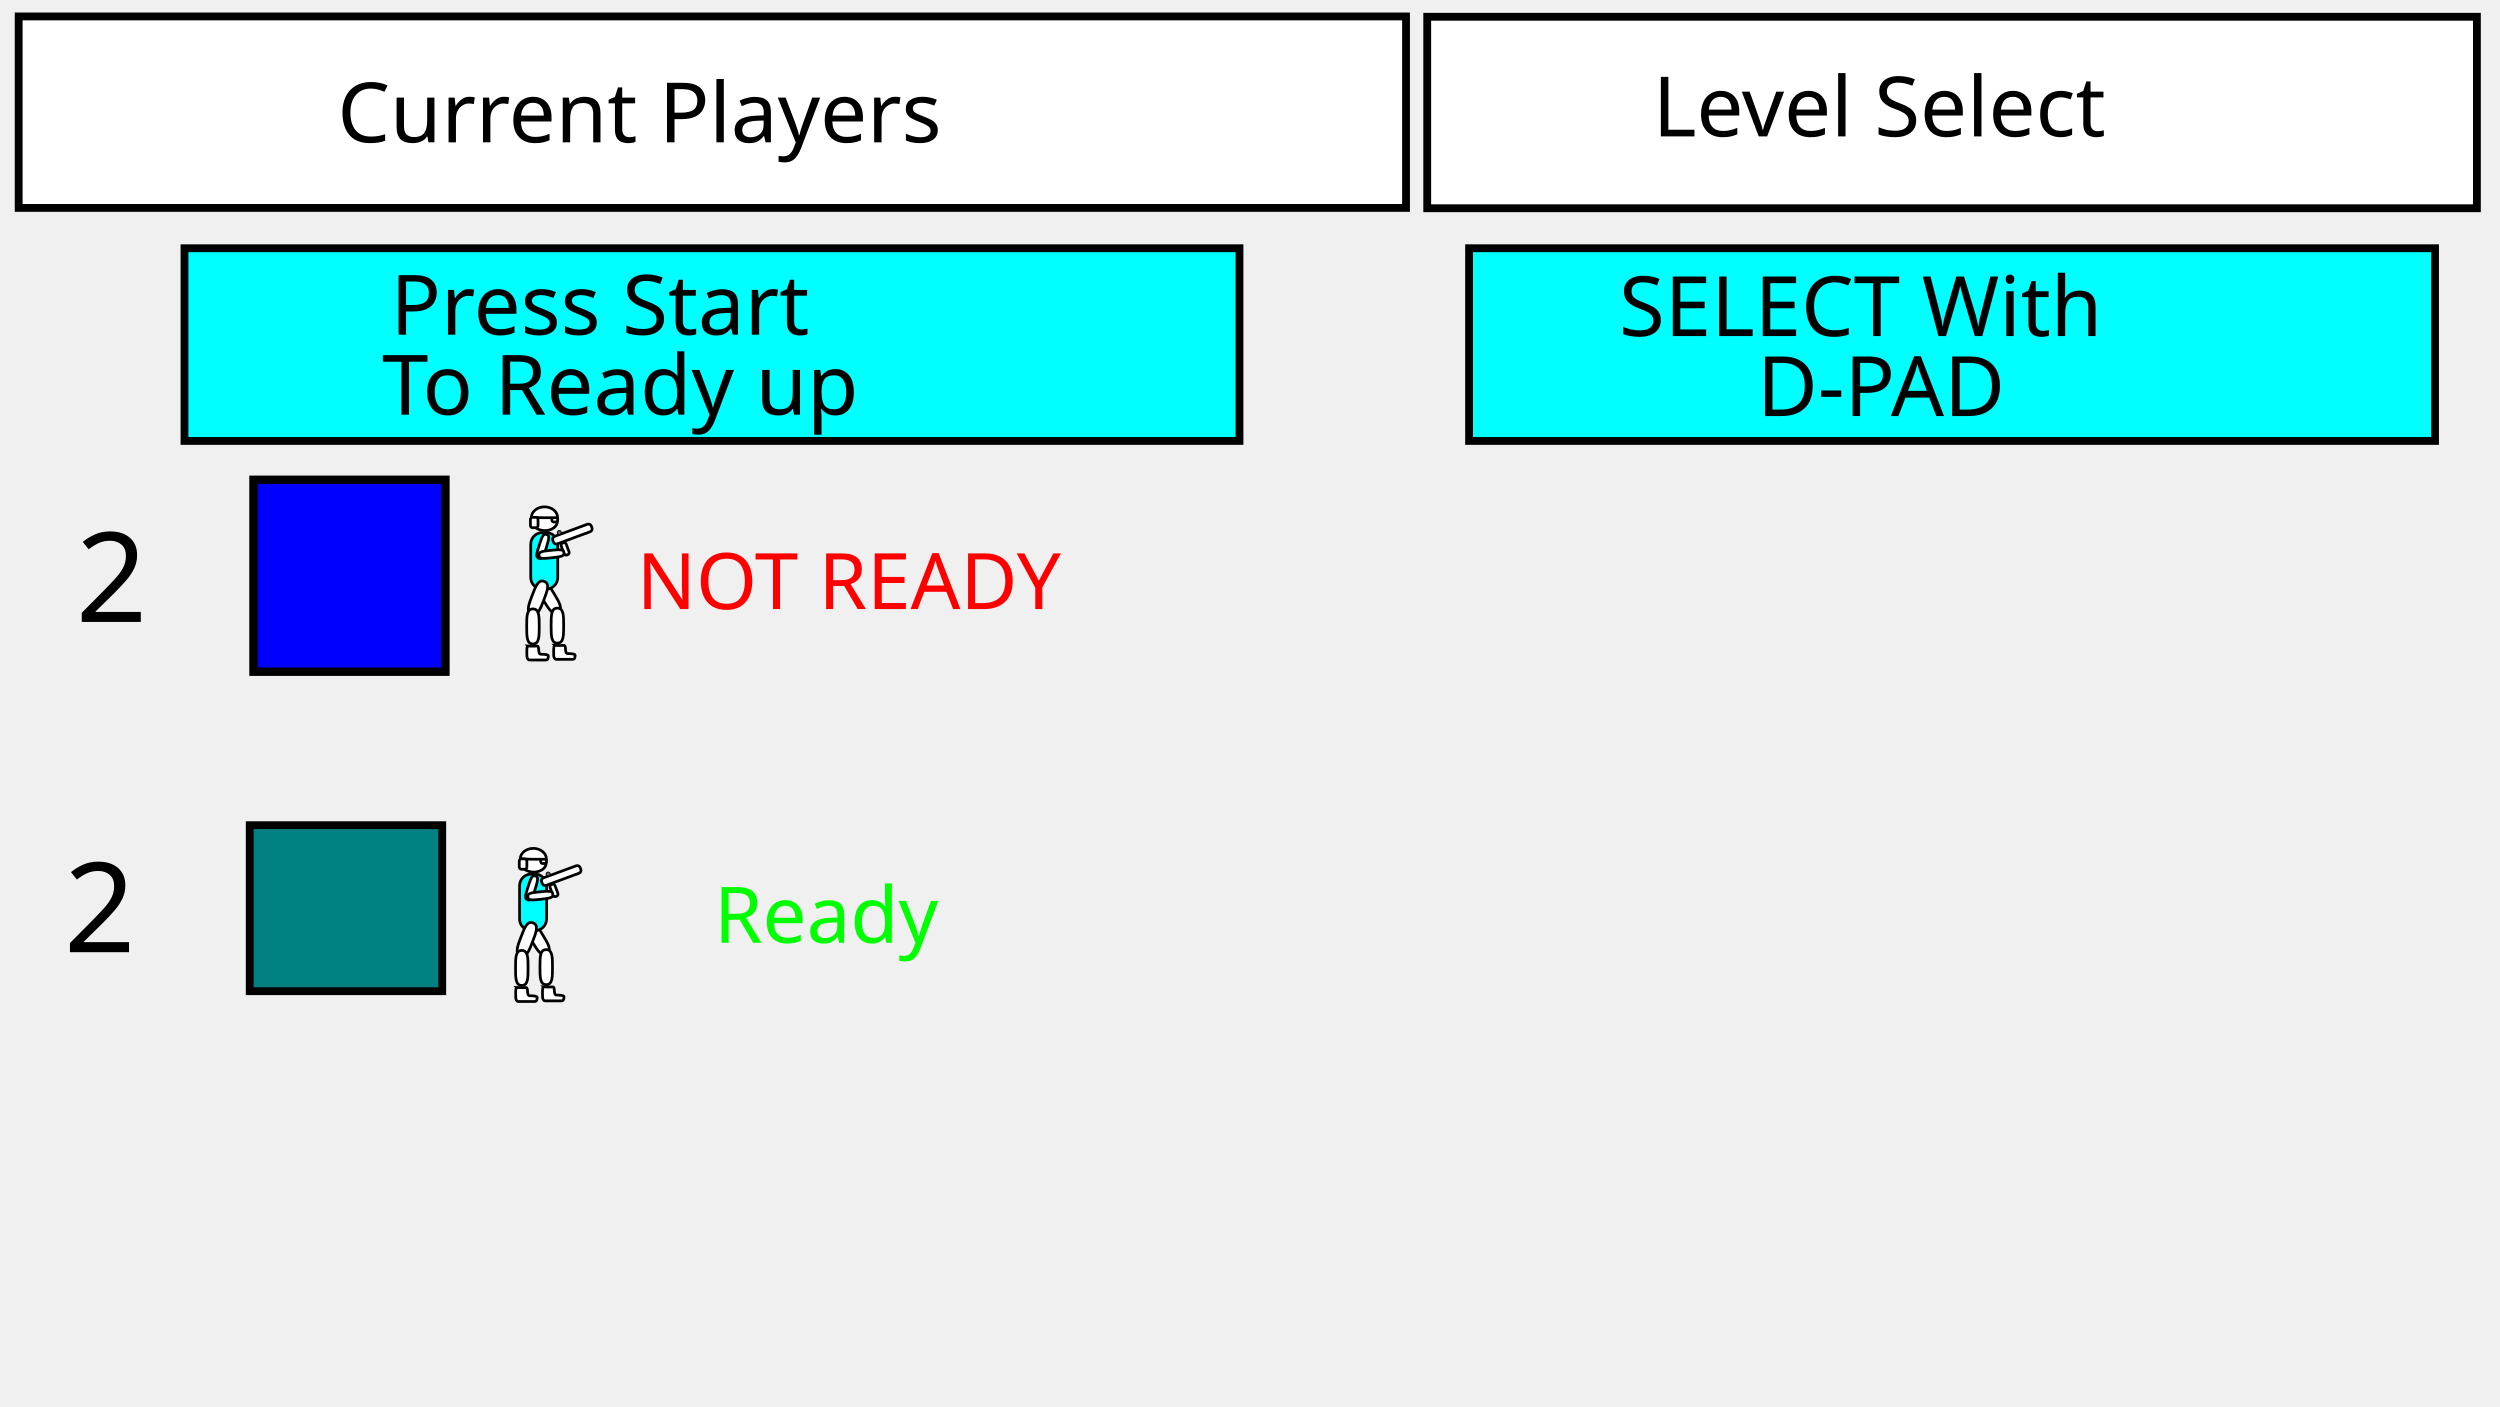
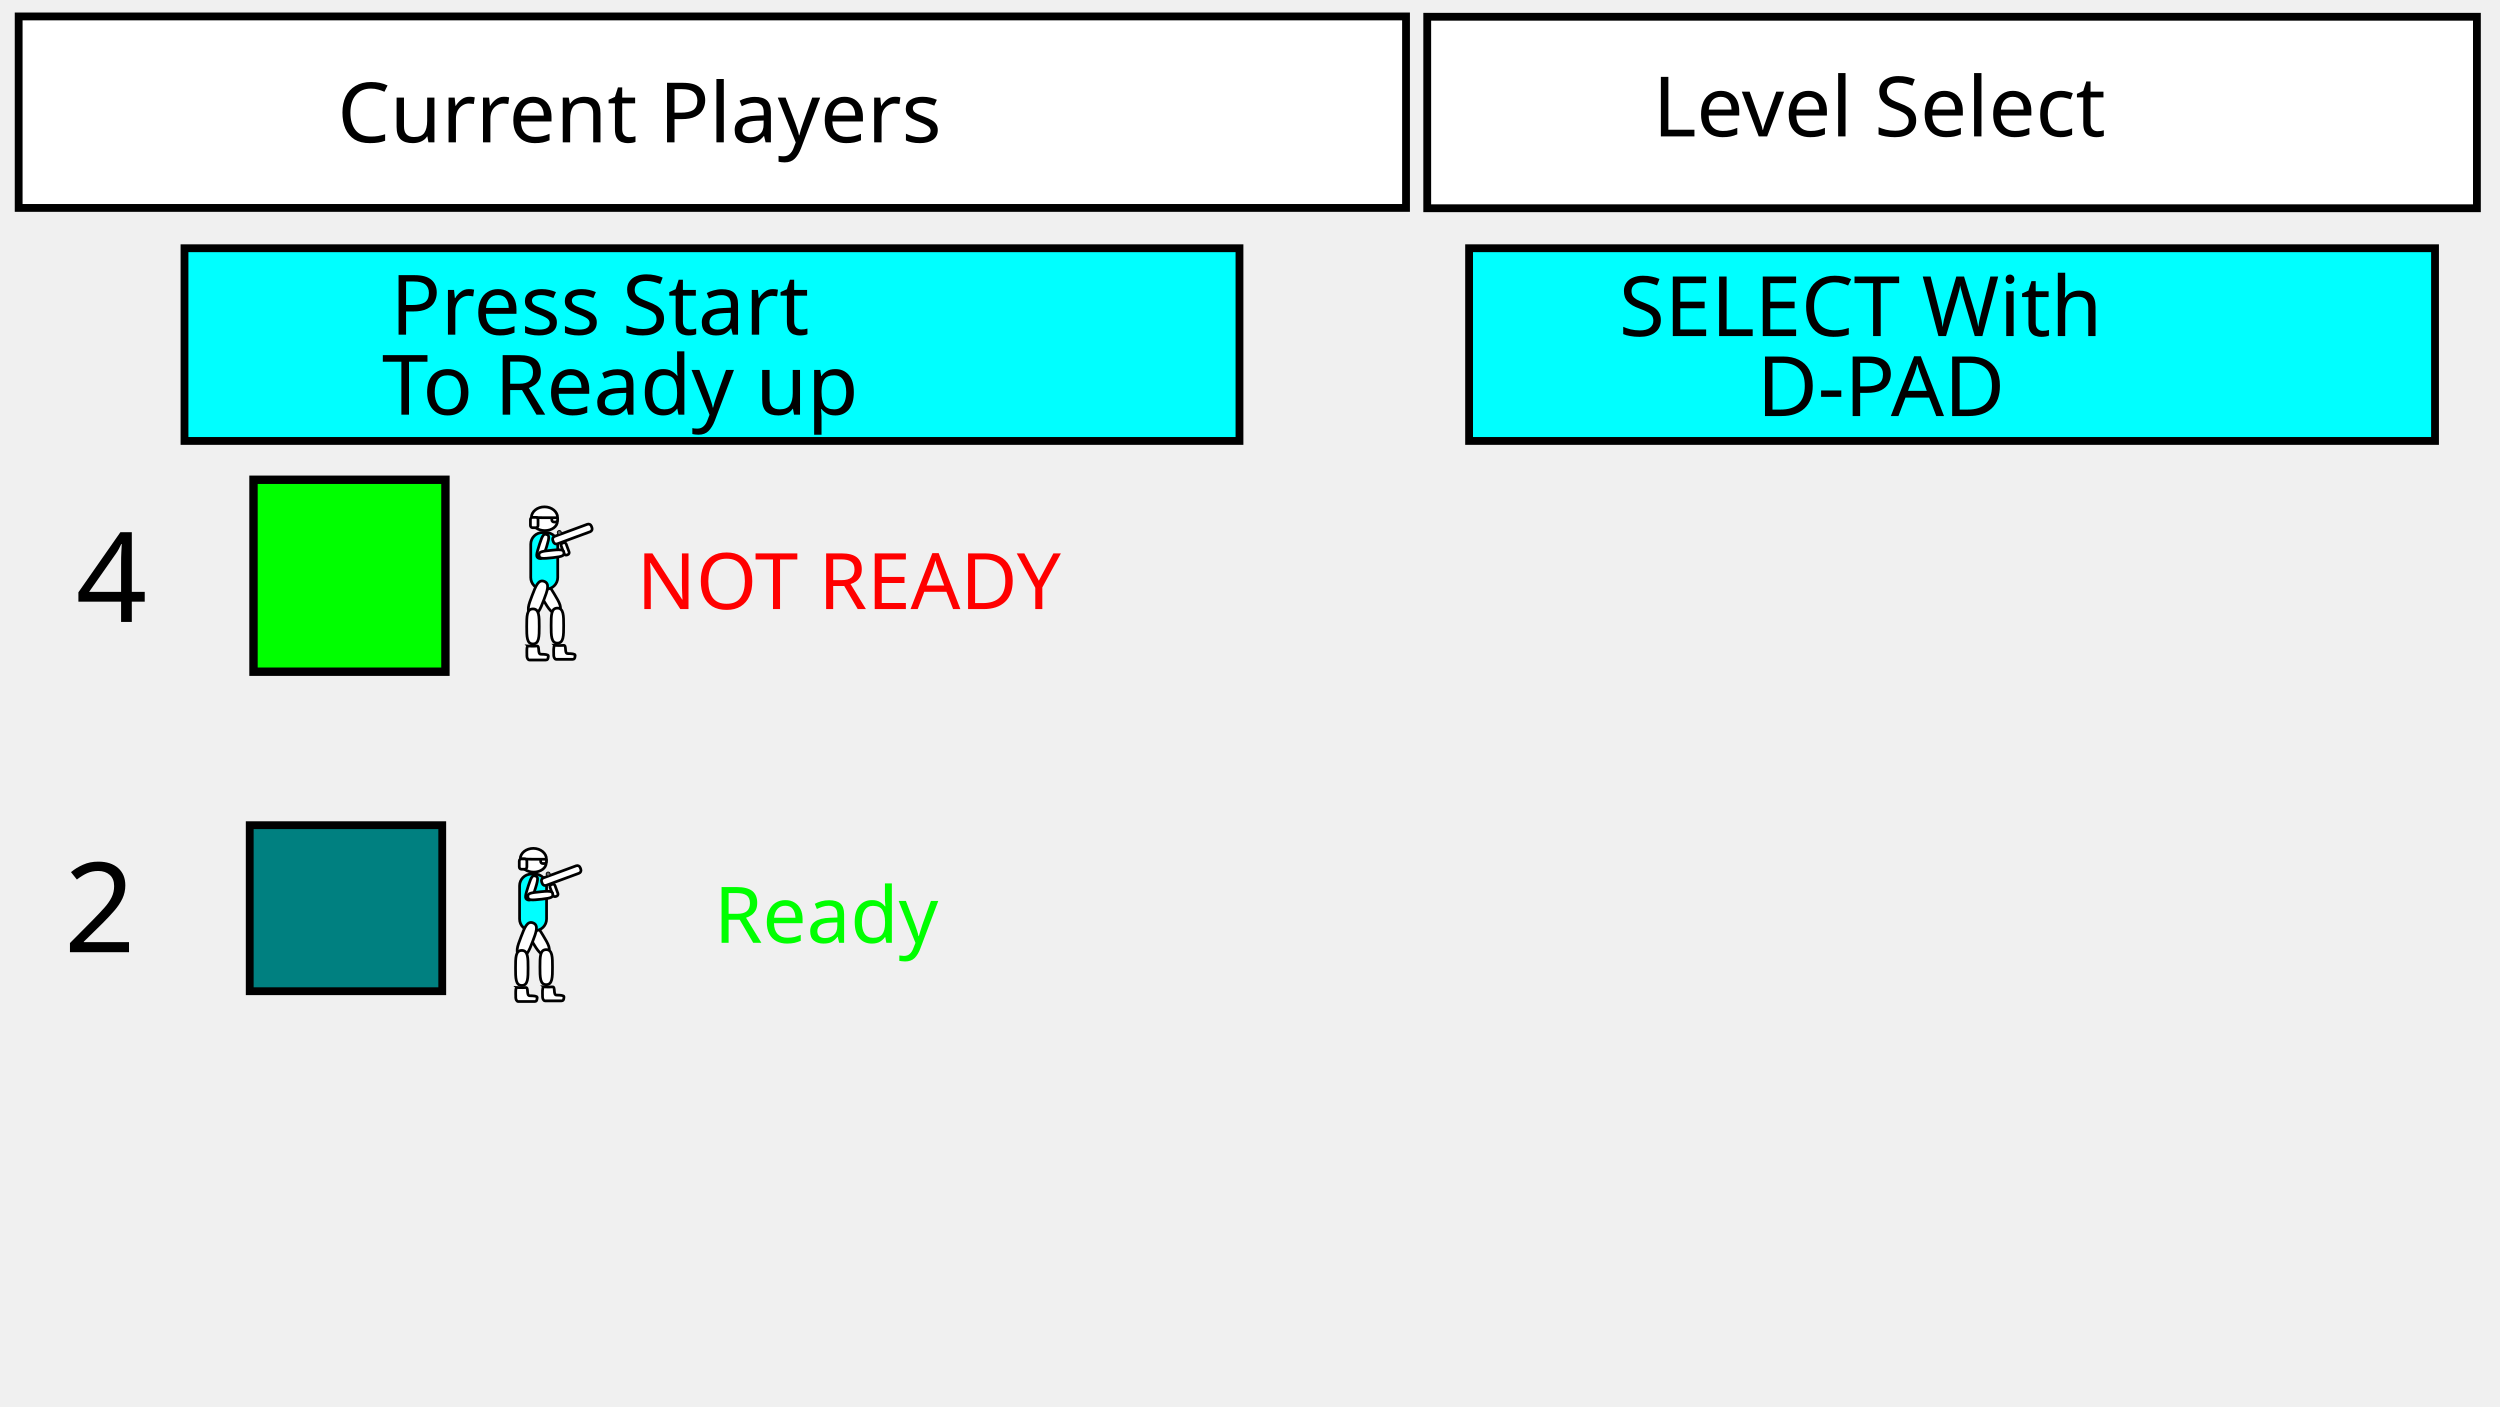
<svg xmlns="http://www.w3.org/2000/svg" width="1280" height="720" viewBox="0 0 338.667 190.5" version="1.1" id="svg4502">
  <defs id="defs4496" />
  <g id="layer1" transform="translate(0,-106.5)">
    <g id="g6117" transform="translate(-0.2425537,-1.449514)" />
    <path style="fill:#ffffff;fill-opacity:1;stroke:#000000;stroke-width:1.058;stroke-miterlimit:4;stroke-dasharray:none" d="M 229.81,109.221 Z" id="rect4489" />
    <g id="g6174">
      <rect y="108.727" x="2.529" height="25.94" width="187.94" id="rect5088" style="fill:#ffffff;fill-opacity:1;stroke:#000000;stroke-width:1.058;stroke-miterlimit:4;stroke-dasharray:none" />
      <text id="text4487" y="125.782" x="96.253" style="font-style:normal;font-variant:normal;font-weight:normal;font-stretch:normal;font-size:10.583px;line-height:7.61px;font-family:'Terminator Real NFI';-inkscape-font-specification:'Terminator Real NFI';text-align:center;letter-spacing:0px;word-spacing:0px;text-anchor:middle;fill:#000000;fill-opacity:1;stroke:none;stroke-width:1.058;stroke-linecap:butt;stroke-linejoin:miter;stroke-miterlimit:4;stroke-dasharray:none;stroke-opacity:1" xml:space="preserve">
        <tspan id="tspan4493" style="font-size:11.289px;line-height:7.61px;text-align:center;text-anchor:middle;stroke-width:1.058;stroke-miterlimit:4;stroke-dasharray:none" y="125.782" x="96.253">Current Players</tspan>
      </text>
      <rect y="108.771" x="193.342" height="25.939" width="142.196" id="rect5088-7" style="fill:#ffffff;fill-opacity:1;stroke:#000000;stroke-width:1.058;stroke-miterlimit:4;stroke-dasharray:none" />
      <text id="text4487-4" y="124.976" x="264.203" style="font-style:normal;font-variant:normal;font-weight:normal;font-stretch:normal;font-size:10.583px;line-height:7.61px;font-family:'Terminator Real NFI';-inkscape-font-specification:'Terminator Real NFI';text-align:center;letter-spacing:0px;word-spacing:0px;text-anchor:middle;fill:#000000;fill-opacity:1;stroke:none;stroke-width:1.058;stroke-linecap:butt;stroke-linejoin:miter;stroke-miterlimit:4;stroke-dasharray:none;stroke-opacity:1" xml:space="preserve">
        <tspan id="tspan4493-1" style="font-size:11.289px;line-height:7.61px;text-align:center;text-anchor:middle;stroke-width:1.058;stroke-miterlimit:4;stroke-dasharray:none" y="124.976" x="264.203">Level Select</tspan>
      </text>
      <rect style="fill:#00ffff;fill-opacity:1;stroke:#000000;stroke-width:1.058;stroke-miterlimit:4;stroke-dasharray:none" id="rect6084-5" width="130.851" height="26.106" x="199.014" y="140.127" />
      <text xml:space="preserve" style="font-style:normal;font-variant:normal;font-weight:normal;font-stretch:normal;font-size:10.583px;line-height:10.61px;font-family:'Terminator Real NFI';-inkscape-font-specification:'Terminator Real NFI';text-align:center;letter-spacing:0px;word-spacing:0px;text-anchor:middle;fill:#000000;fill-opacity:1;stroke:none;stroke-width:1.058;stroke-linecap:butt;stroke-linejoin:miter;stroke-miterlimit:4;stroke-dasharray:none;stroke-opacity:1" x="264.436" y="152.025" id="text4487-4-5">
        <tspan x="264.436" y="152.025" style="font-size:11.289px;line-height:10.61px;text-align:center;text-anchor:middle;stroke-width:1.058;stroke-miterlimit:4;stroke-dasharray:none" id="tspan5171">SELECT With</tspan>
        <tspan x="264.436" y="162.858" style="font-size:11.289px;line-height:10.61px;text-align:center;text-anchor:middle;stroke-width:1.058;stroke-miterlimit:4;stroke-dasharray:none" id="tspan5178">D-PAD</tspan>
      </text>
      <g transform="translate(0.6804137)" id="g6105" style="stroke-width:1.058;stroke-miterlimit:4;stroke-dasharray:none">
        <rect style="fill:#00ffff;fill-opacity:1;stroke:#000000;stroke-width:1.058;stroke-miterlimit:4;stroke-dasharray:none" id="rect6084" width="142.916" height="26.105" x="24.312" y="140.128" />
        <text xml:space="preserve" style="font-style:normal;font-variant:normal;font-weight:normal;font-stretch:normal;font-size:10.583px;line-height:10.61px;font-family:'Terminator Real NFI';-inkscape-font-specification:'Terminator Real NFI';text-align:center;letter-spacing:0px;word-spacing:0px;text-anchor:middle;fill:#000000;fill-opacity:1;stroke:none;stroke-width:1.058;stroke-linecap:butt;stroke-linejoin:miter;stroke-miterlimit:4;stroke-dasharray:none;stroke-opacity:1" x="95.718" y="151.836" id="text4487-4-5-2">
          <tspan x="95.718" y="151.836" style="font-size:11.289px;line-height:10.61px;text-align:center;text-anchor:middle;stroke-width:1.058;stroke-miterlimit:4;stroke-dasharray:none" id="tspan5203">Press Start</tspan>
          <tspan x="95.718" y="162.669" style="font-size:11.289px;line-height:10.61px;text-align:center;text-anchor:middle;stroke-width:1.058;stroke-miterlimit:4;stroke-dasharray:none" id="tspan5207">To Ready up</tspan>
        </text>
      </g>
    </g>
    <text xml:space="preserve" style="font-style:normal;font-variant:normal;font-weight:normal;font-stretch:normal;font-size:16.933px;line-height:6.615px;font-family:'Terminator Real NFI';-inkscape-font-specification:'Terminator Real NFI';letter-spacing:0px;word-spacing:0px;fill:#000000;fill-opacity:1;stroke:none;stroke-width:0.265px;stroke-linecap:butt;stroke-linejoin:miter;stroke-opacity:1" x="10.262" y="190.751" id="text5211">
-       <tspan id="tspan5209" x="10.262" y="190.751" style="font-size:16.933px;stroke-width:0.265px">2</tspan>
+       <tspan id="tspan5209" x="10.262" y="190.751" style="font-size:16.933px;stroke-width:0.265px">4</tspan>
    </text>
    <text xml:space="preserve" style="font-style:normal;font-variant:normal;font-weight:normal;font-stretch:normal;font-size:16.933px;line-height:6.615px;font-family:'Terminator Real NFI';-inkscape-font-specification:'Terminator Real NFI';letter-spacing:0px;word-spacing:0px;fill:#000000;fill-opacity:1;stroke:none;stroke-width:0.265px;stroke-linecap:butt;stroke-linejoin:miter;stroke-opacity:1" x="8.666" y="235.486" id="text5211-1">
      <tspan id="tspan5209-2" x="8.666" y="235.486" style="font-size:16.933px;stroke-width:0.265px">2</tspan>
    </text>
    <g id="g6051" transform="translate(-1.965476,1.360714)">
      <path id="path4759-5-3-9" d="m 77.046,185.594 c 0.699,1.162 1.222,2.034 0.496,2.471 -0.727,0.437 -1.25,-0.435 -1.949,-1.598 -0.72,-1.198 -1.222,-2.034 -0.496,-2.471 0.727,-0.437 1.256,0.445 1.949,1.598 z" style="fill:#ffffff;fill-opacity:1;stroke:#000000;stroke-width:0.373;stroke-miterlimit:4;stroke-dasharray:none" />
      <rect ry="1.581" y="177.285" x="73.863" height="7.663" width="3.656" id="rect4757-7" style="fill:#00ffff;fill-opacity:1;stroke:#000000;stroke-width:0.373;stroke-miterlimit:4;stroke-dasharray:none" />
      <ellipse ry="1.25" rx="1.695" cy="175.77" cx="75.776" id="path4808-7" style="fill:#ffffff;fill-opacity:1;stroke:#000000;stroke-width:0.373;stroke-miterlimit:4;stroke-dasharray:none" />
      <rect ry="0.291" y="175.171" x="76.718" height="0.685" width="0.788" id="rect4821-6" style="fill:#ffffff;fill-opacity:1;stroke:#000000;stroke-width:0.373;stroke-miterlimit:4;stroke-dasharray:none" />
      <g style="stroke-width:10.988;stroke-miterlimit:4;stroke-dasharray:none" transform="matrix(0.0339049,0,0,0.0339049,68.9091,161.1019)" id="g4825-7">
        <path style="fill:#ffffff;fill-opacity:1;stroke:#000000;stroke-width:10.988;stroke-miterlimit:4;stroke-dasharray:none" id="path4819-3" d="m 253.548,-417.986 a 52.528,43.437 0 0 1 -51.951,43.434 52.528,43.437 0 0 1 -53.093,-42.479 l 52.515,-0.955 z" transform="scale(1,-1)" />
        <rect style="fill:#ffffff;fill-opacity:1;stroke:#000000;stroke-width:10.988;stroke-miterlimit:4;stroke-dasharray:none" id="rect4823-6" width="30.365" height="41.476" x="144.866" y="416.461" ry="8.814" />
      </g>
      <rect transform="rotate(-20.2368)" ry="0.291" y="194.721" x="11.227" height="1.712" width="0.719" id="rect4876-5" style="fill:#ffffff;fill-opacity:1;stroke:#000000;stroke-width:0.373;stroke-miterlimit:4;stroke-dasharray:none" />
      <rect transform="rotate(-20.2368)" ry="0.417" y="193.489" x="10.421" height="1.08" width="5.566" id="rect4878-6" style="fill:#ffffff;fill-opacity:1;stroke:#000000;stroke-width:0.373;stroke-miterlimit:4;stroke-dasharray:none" />
      <path id="path4829-2-3" d="m 74.985,180.778 c -0.485,-0.153 -0.354,-0.569 0.074,-1.931 0.428,-1.362 0.619,-1.405 0.943,-1.303 0.323,0.102 0.456,0.246 0.027,1.608 -0.428,1.362 -0.559,1.779 -1.045,1.626 z" style="fill:#ffffff;fill-opacity:1;stroke:#000000;stroke-width:0.373;stroke-miterlimit:4;stroke-dasharray:none" />
      <path id="path4829-7-9" d="m 74.983,180.372 c -0.053,-0.506 0.381,-0.552 1.801,-0.701 1.42,-0.149 1.535,0.009 1.571,0.346 0.035,0.337 -0.044,0.516 -1.464,0.665 -1.42,0.149 -1.855,0.195 -1.908,-0.311 z" style="fill:#ffffff;fill-opacity:1;stroke:#000000;stroke-width:0.373;stroke-miterlimit:4;stroke-dasharray:none" />
      <path id="path4759-5-0-4" d="m 75.634,186.418 c -0.484,1.267 -0.848,2.217 -1.639,1.914 -0.792,-0.303 -0.428,-1.253 0.056,-2.52 0.499,-1.305 0.848,-2.217 1.639,-1.914 0.792,0.303 0.424,1.263 -0.056,2.52 z" style="fill:#ffffff;fill-opacity:1;stroke:#000000;stroke-width:0.373;stroke-miterlimit:4;stroke-dasharray:none" />
      <path id="path4759-5-9-8" d="m 75.012,190.001 c 0,1.356 0,2.373 -0.848,2.373 -0.848,-3e-5 -0.848,-1.017 -0.848,-2.373 0,-1.398 0,-2.373 0.848,-2.373 0.848,0 0.848,1.028 0.848,2.373 z" style="fill:#ffffff;fill-opacity:1;stroke:#000000;stroke-width:0.373;stroke-miterlimit:4;stroke-dasharray:none" />
      <path id="rect4393-1" d="m 73.502,192.653 c 0,0 0.742,0.042 1.187,0 0.445,-0.042 0.048,1.114 0.557,1.114 0.509,0 0.996,0.042 1.003,0.223 l -0.021,0.186 c -0.025,0.224 -0.088,0.371 -0.313,0.371 h -2.228 c -0.225,0 -0.346,-0.316 -0.346,-0.541 v -0.203 c 0,-0.225 -0.063,-1.149 0.162,-1.149 z" style="fill:#ffffff;fill-opacity:1;stroke:#000000;stroke-width:0.373;stroke-miterlimit:4;stroke-dasharray:none" />
      <path id="path4759-5-06-2" d="m 78.321,189.891 c 0,1.356 0,2.373 -0.848,2.373 -0.848,0 -0.848,-1.017 -0.848,-2.373 0,-1.398 0,-2.373 0.848,-2.373 0.848,0 0.848,1.028 0.848,2.373 z" style="fill:#ffffff;fill-opacity:1;stroke:#000000;stroke-width:0.373;stroke-miterlimit:4;stroke-dasharray:none" />
      <path id="rect4393-6-9" d="m 77.134,192.564 c 0,0 0.742,0.042 1.187,0 0.445,-0.042 0.048,1.114 0.557,1.114 0.509,0 0.996,0.042 1.003,0.223 l -0.021,0.186 c -0.025,0.224 -0.088,0.371 -0.313,0.371 h -2.228 c -0.225,0 -0.346,-0.316 -0.346,-0.541 v -0.203 c 0,-0.225 -0.063,-1.149 0.162,-1.149 z" style="fill:#ffffff;fill-opacity:1;stroke:#000000;stroke-width:0.373;stroke-miterlimit:4;stroke-dasharray:none" />
      <circle r="0.269" cy="177.28" cx="77.734" id="path8113" style="fill:#666666;fill-opacity:1;stroke:#000000;stroke-width:0.132;stroke-linecap:square;stroke-linejoin:bevel;stroke-miterlimit:4;stroke-dasharray:none;stroke-dashoffset:0" />
    </g>
-     <rect style="fill:#0000ff;fill-opacity:1;stroke:#000000;stroke-width:1.136;stroke-miterlimit:4;stroke-dasharray:none" id="rect5932" width="26.003" height="26.003" x="34.34" y="171.492" />
+     <rect style="fill:#00ff00;fill-opacity:1;stroke:#000000;stroke-width:1.136;stroke-miterlimit:4;stroke-dasharray:none" id="rect5932" width="26.003" height="26.003" x="34.34" y="171.492" />
    <text xml:space="preserve" style="font-style:normal;font-variant:normal;font-weight:normal;font-stretch:normal;font-size:10.583px;line-height:6.615px;font-family:'Terminator Real NFI';-inkscape-font-specification:'Terminator Real NFI';letter-spacing:0px;word-spacing:0px;fill:#ff0000;fill-opacity:1;stroke:none;stroke-width:0.265px;stroke-linecap:butt;stroke-linejoin:miter;stroke-opacity:1" x="86.254" y="189.012" id="text5936">
      <tspan id="tspan5934" x="86.254" y="189.012" style="fill:#ff0000;stroke-width:0.265px">NOT READY</tspan>
    </text>
    <rect style="fill:#008080;fill-opacity:1;stroke:#000000;stroke-width:1.058;stroke-miterlimit:4;stroke-dasharray:none" id="rect5932-2" width="26.08" height="22.49" x="33.829" y="218.286" />
    <g id="g6070" transform="translate(-3.401786,0.7559524)">
      <path id="path4759-5-3-9-7" d="m 76.971,232.463 c 0.699,1.162 1.222,2.034 0.496,2.471 -0.727,0.437 -1.25,-0.435 -1.949,-1.598 -0.72,-1.198 -1.222,-2.034 -0.496,-2.471 0.727,-0.437 1.256,0.445 1.949,1.598 z" style="fill:#ffffff;fill-opacity:1;stroke:#000000;stroke-width:0.373;stroke-miterlimit:4;stroke-dasharray:none" />
      <rect ry="1.581" y="224.154" x="73.787" height="7.663" width="3.656" id="rect4757-7-2" style="fill:#00ffff;fill-opacity:1;stroke:#000000;stroke-width:0.373;stroke-miterlimit:4;stroke-dasharray:none" />
      <ellipse ry="1.25" rx="1.695" cy="222.639" cx="75.7" id="path4808-7-9" style="fill:#ffffff;fill-opacity:1;stroke:#000000;stroke-width:0.373;stroke-miterlimit:4;stroke-dasharray:none" />
      <rect ry="0.291" y="222.04" x="76.642" height="0.685" width="0.788" id="rect4821-6-0" style="fill:#ffffff;fill-opacity:1;stroke:#000000;stroke-width:0.373;stroke-miterlimit:4;stroke-dasharray:none" />
      <g style="stroke-width:10.988;stroke-miterlimit:4;stroke-dasharray:none" transform="matrix(0.0339049,0,0,0.0339049,68.8335,207.9709)" id="g4825-7-5">
        <path style="fill:#ffffff;fill-opacity:1;stroke:#000000;stroke-width:10.988;stroke-miterlimit:4;stroke-dasharray:none" id="path4819-3-0" d="m 253.548,-417.986 a 52.528,43.437 0 0 1 -51.951,43.434 52.528,43.437 0 0 1 -53.093,-42.479 l 52.515,-0.955 z" transform="scale(1,-1)" />
        <rect style="fill:#ffffff;fill-opacity:1;stroke:#000000;stroke-width:10.988;stroke-miterlimit:4;stroke-dasharray:none" id="rect4823-6-4" width="30.365" height="41.476" x="144.866" y="416.461" ry="8.814" />
      </g>
      <rect transform="rotate(-20.2368)" ry="0.291" y="238.671" x="-5.056" height="1.712" width="0.719" id="rect4876-5-1" style="fill:#ffffff;fill-opacity:1;stroke:#000000;stroke-width:0.373;stroke-miterlimit:4;stroke-dasharray:none" />
      <rect transform="rotate(-20.2368)" ry="0.417" y="237.439" x="-5.862" height="1.08" width="5.566" id="rect4878-6-7" style="fill:#ffffff;fill-opacity:1;stroke:#000000;stroke-width:0.373;stroke-miterlimit:4;stroke-dasharray:none" />
      <path id="path4829-2-3-9" d="m 74.909,227.647 c -0.485,-0.153 -0.354,-0.569 0.074,-1.931 0.428,-1.362 0.619,-1.405 0.943,-1.303 0.323,0.102 0.456,0.246 0.027,1.608 -0.428,1.362 -0.559,1.779 -1.045,1.626 z" style="fill:#ffffff;fill-opacity:1;stroke:#000000;stroke-width:0.373;stroke-miterlimit:4;stroke-dasharray:none" />
      <path id="path4829-7-9-3" d="m 74.908,227.241 c -0.053,-0.506 0.381,-0.552 1.801,-0.701 1.42,-0.149 1.535,0.009 1.571,0.346 0.035,0.337 -0.044,0.516 -1.464,0.665 -1.42,0.149 -1.855,0.195 -1.908,-0.311 z" style="fill:#ffffff;fill-opacity:1;stroke:#000000;stroke-width:0.373;stroke-miterlimit:4;stroke-dasharray:none" />
      <path id="path4759-5-0-4-6" d="m 75.559,233.287 c -0.484,1.267 -0.848,2.217 -1.639,1.914 -0.792,-0.303 -0.428,-1.253 0.056,-2.52 0.499,-1.305 0.848,-2.217 1.639,-1.914 0.792,0.303 0.424,1.263 -0.056,2.52 z" style="fill:#ffffff;fill-opacity:1;stroke:#000000;stroke-width:0.373;stroke-miterlimit:4;stroke-dasharray:none" />
      <path id="path4759-5-9-8-2" d="m 74.936,236.87 c 0,1.356 0,2.373 -0.848,2.373 -0.848,-3e-5 -0.848,-1.017 -0.848,-2.373 0,-1.398 0,-2.373 0.848,-2.373 0.848,0 0.848,1.028 0.848,2.373 z" style="fill:#ffffff;fill-opacity:1;stroke:#000000;stroke-width:0.373;stroke-miterlimit:4;stroke-dasharray:none" />
      <path id="rect4393-1-1" d="m 73.427,239.522 c 0,0 0.742,0.042 1.187,0 0.445,-0.042 0.048,1.114 0.557,1.114 0.509,0 0.996,0.042 1.003,0.223 l -0.021,0.186 c -0.025,0.224 -0.088,0.371 -0.313,0.371 h -2.228 c -0.225,0 -0.346,-0.316 -0.346,-0.541 v -0.203 c 0,-0.225 -0.063,-1.149 0.162,-1.149 z" style="fill:#ffffff;fill-opacity:1;stroke:#000000;stroke-width:0.373;stroke-miterlimit:4;stroke-dasharray:none" />
      <path id="path4759-5-06-2-2" d="m 78.245,236.76 c 0,1.356 0,2.373 -0.848,2.373 -0.848,0 -0.848,-1.017 -0.848,-2.373 0,-1.398 0,-2.373 0.848,-2.373 0.848,0 0.848,1.028 0.848,2.373 z" style="fill:#ffffff;fill-opacity:1;stroke:#000000;stroke-width:0.373;stroke-miterlimit:4;stroke-dasharray:none" />
      <path id="rect4393-6-9-5" d="m 77.058,239.433 c 0,0 0.742,0.042 1.187,0 0.445,-0.042 0.048,1.114 0.557,1.114 0.509,0 0.996,0.042 1.003,0.223 l -0.021,0.186 c -0.025,0.224 -0.088,0.371 -0.313,0.371 h -2.228 c -0.225,0 -0.346,-0.316 -0.346,-0.541 v -0.203 c 0,-0.225 -0.063,-1.149 0.162,-1.149 z" style="fill:#ffffff;fill-opacity:1;stroke:#000000;stroke-width:0.373;stroke-miterlimit:4;stroke-dasharray:none" />
      <circle r="0.269" cy="224.149" cx="77.658" id="path8113-3" style="fill:#666666;fill-opacity:1;stroke:#000000;stroke-width:0.132;stroke-linecap:square;stroke-linejoin:bevel;stroke-miterlimit:4;stroke-dasharray:none;stroke-dashoffset:0" />
    </g>
    <text xml:space="preserve" style="font-style:normal;font-variant:normal;font-weight:normal;font-stretch:normal;font-size:10.583px;line-height:6.615px;font-family:'Terminator Real NFI';-inkscape-font-specification:'Terminator Real NFI';letter-spacing:0px;word-spacing:0px;fill:#00ff00;fill-opacity:1;stroke:none;stroke-width:0.265px;stroke-linecap:butt;stroke-linejoin:miter;stroke-opacity:1" x="96.718" y="234.214" id="text5936-9">
      <tspan id="tspan5934-1" x="96.718" y="234.214" style="fill:#00ff00;stroke-width:0.265px">Ready</tspan>
    </text>
    <text xml:space="preserve" style="font-style:normal;font-variant:normal;font-weight:normal;font-stretch:normal;font-size:10.583px;line-height:6.615px;font-family:'Terminator Real NFI';-inkscape-font-specification:'Terminator Real NFI';letter-spacing:0px;word-spacing:0px;fill:#000000;fill-opacity:1;stroke:none;stroke-width:0.265px;stroke-linecap:butt;stroke-linejoin:miter;stroke-opacity:1" x="220.738" y="183.607" id="text6074">
      <tspan id="tspan6072" x="220.738" y="190.25" style="stroke-width:0.265px" />
    </text>
  </g>
</svg>
